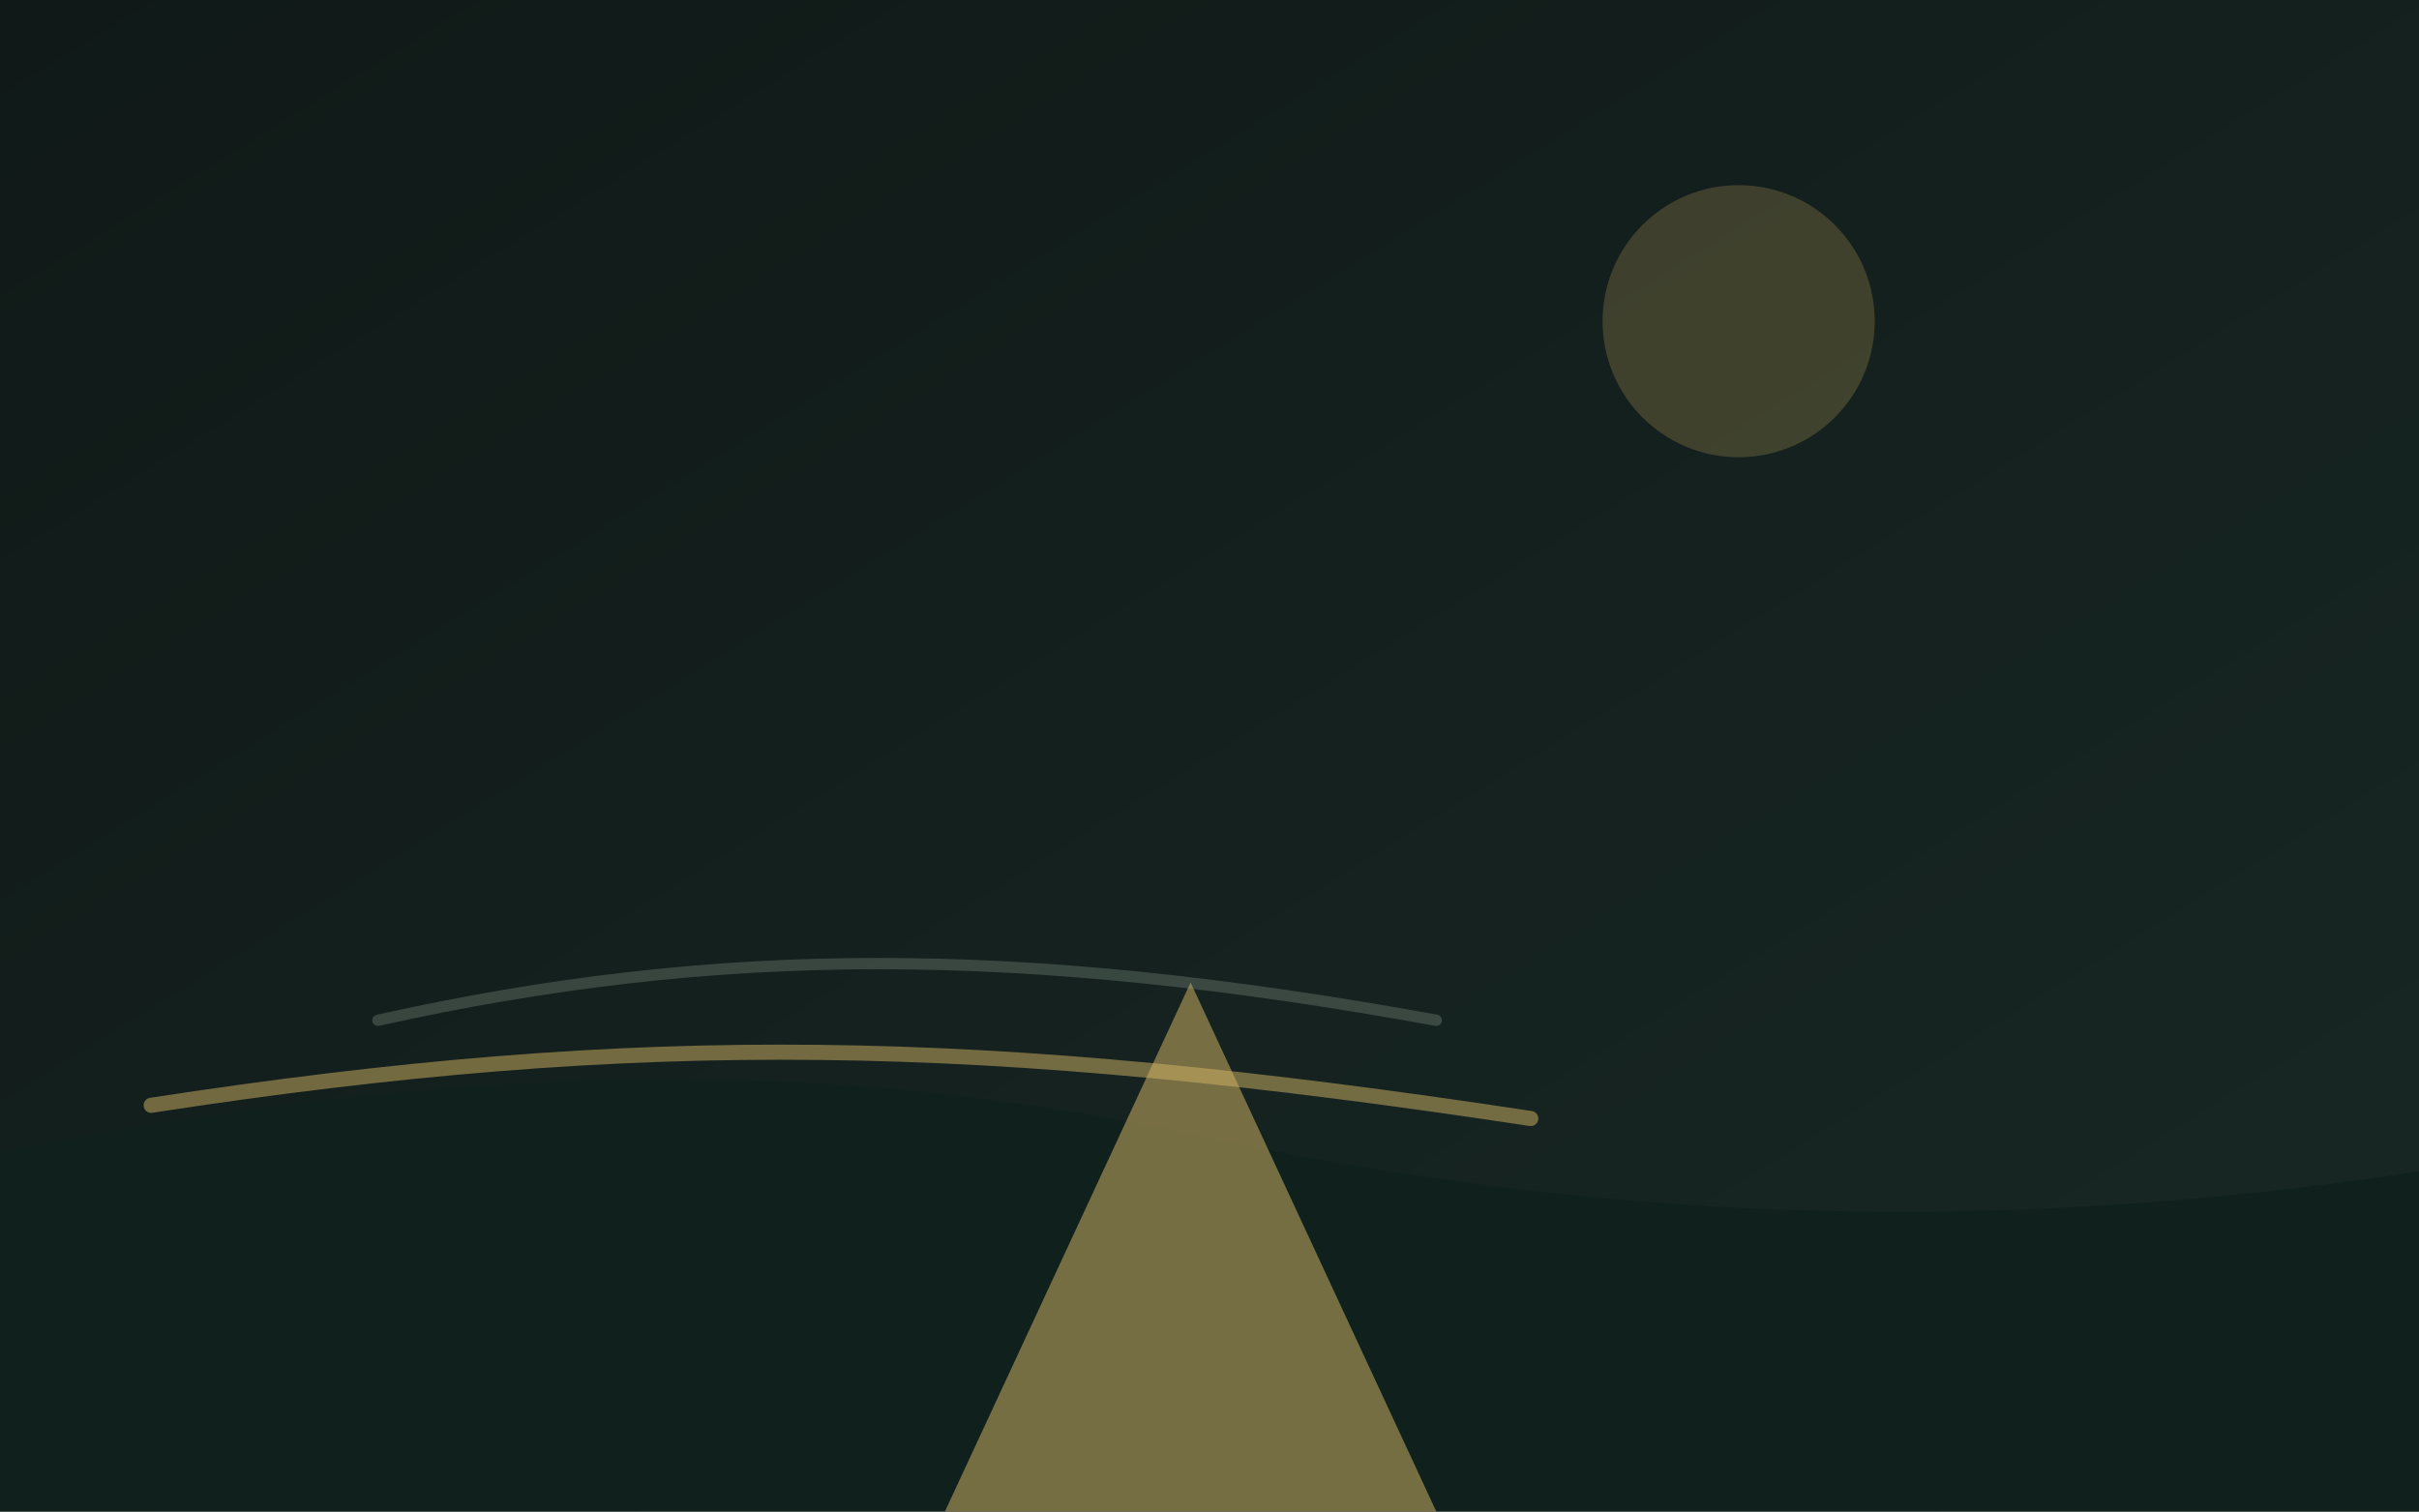
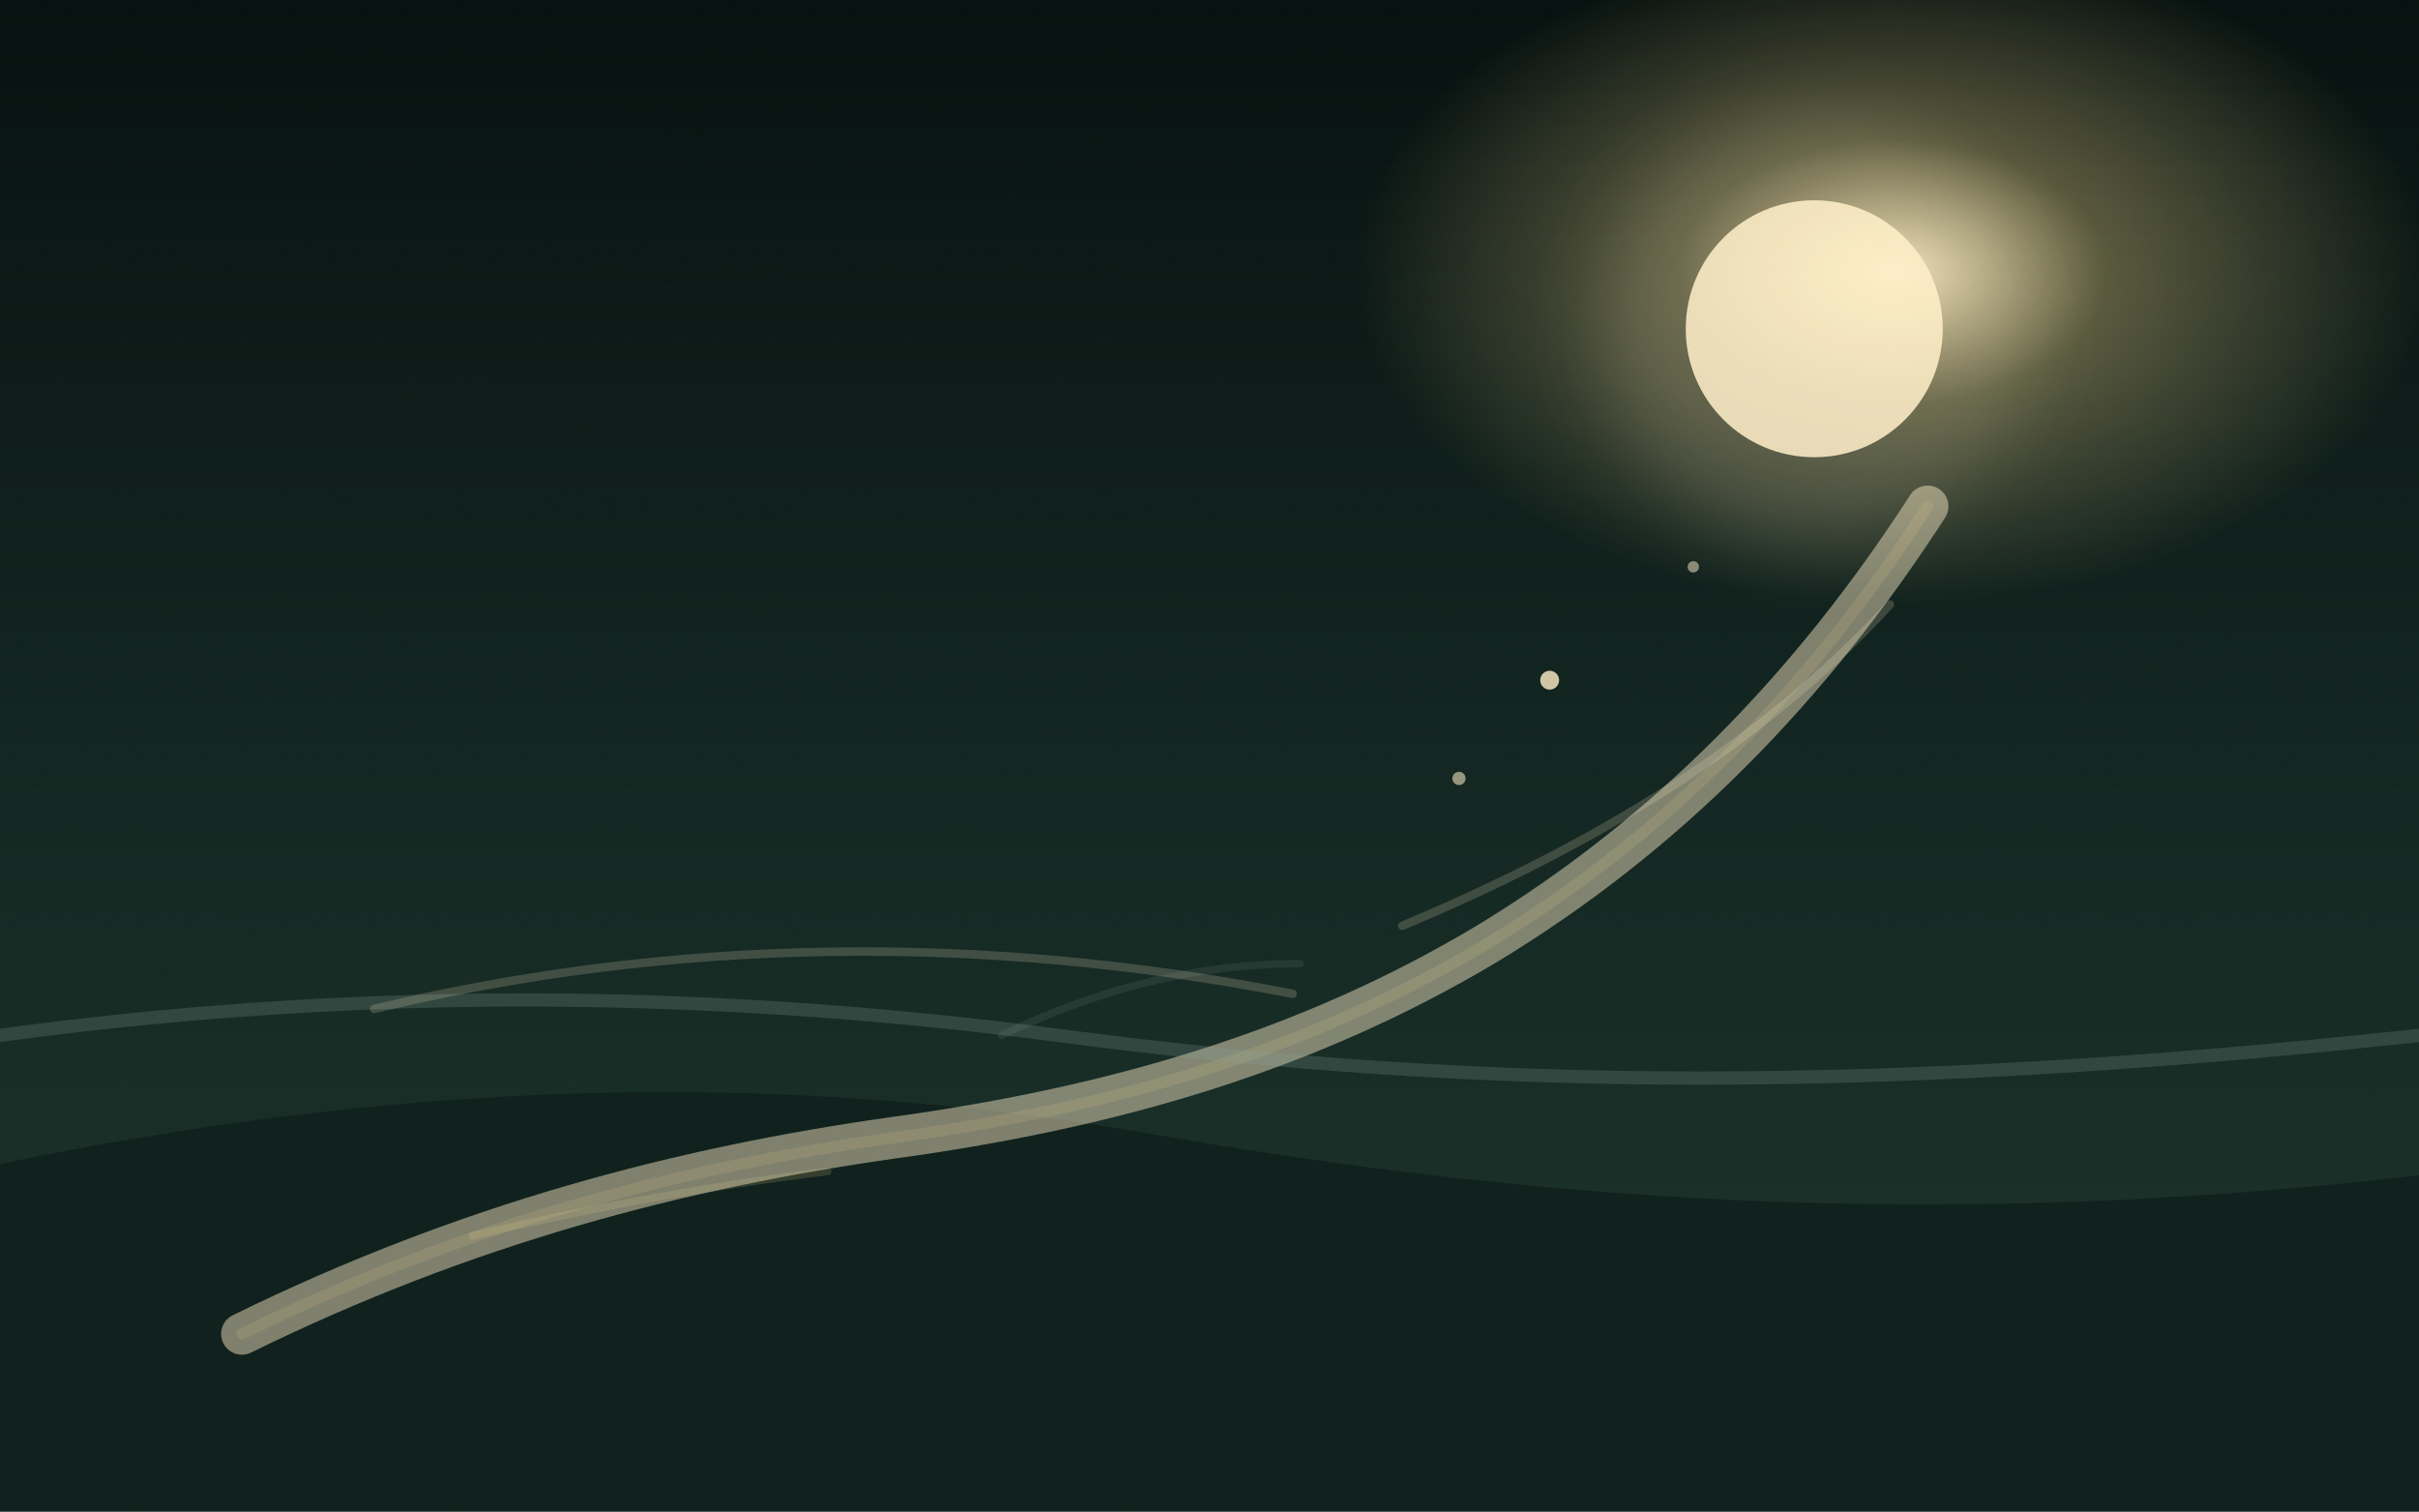
<svg xmlns="http://www.w3.org/2000/svg" viewBox="0 0 1280 800" role="img" aria-label="Dawn path">
  <defs>
-     <linearGradient id="bg" x1="0" y1="0" x2="1" y2="1">
-       <stop offset="0%" stop-color="#101917" />
-       <stop offset="100%" stop-color="#182825" />
+     <linearGradient id="bg" x1="0" y1="0" x2="0" y2="1">
+       <stop offset="0%" stop-color="#07110f" />
+       <stop offset="50%" stop-color="#132621" />
+       <stop offset="100%" stop-color="#1f352d" />
    </linearGradient>
+     <radialGradient id="rise" cx="78%" cy="18%" r="22%">
+       <stop offset="0%" stop-color="#fff0c9" stop-opacity="0.95" />
+       <stop offset="40%" stop-color="#f0d58b" stop-opacity="0.34" />
+       <stop offset="100%" stop-color="#f0d58b" stop-opacity="0" />
+     </radialGradient>
+     <filter id="blur18" x="-20%" y="-20%" width="140%" height="140%">
+       <feGaussianBlur stdDeviation="18" />
+     </filter>
+     <filter id="grain" x="-10%" y="-10%" width="120%" height="120%">
+       <feTurbulence type="fractalNoise" baseFrequency="0.82" numOctaves="2" seed="19" />
+       <feComponentTransfer>
+         <feFuncA type="table" tableValues="0 0.05" />
+       </feComponentTransfer>
+     </filter>
  </defs>
  <rect width="1280" height="800" fill="url(#bg)" />
-   <circle cx="920" cy="170" r="72" fill="#d8b766" fill-opacity="0.22" />
-   <path d="M0 610 C 250 560, 440 560, 630 600 C 840 646, 1050 655, 1280 620 L1280 800 L0 800 Z" fill="#10211d" />
-   <path d="M500 800 L630 520 L760 800 Z" fill="#d2b565" fill-opacity="0.52" />
-   <path d="M200 540 C 380 500, 540 500, 760 540" fill="none" stroke="#8fa092" stroke-opacity="0.3" stroke-width="6" stroke-linecap="round" />
-   <path d="M80 585 C 340 545, 520 548, 810 592" fill="none" stroke="#d2b565" stroke-opacity="0.5" stroke-width="8" stroke-linecap="round" />
+   <rect width="1280" height="800" fill="url(#rise)" />
+   <circle cx="960" cy="174" r="68" fill="#fff0c9" fill-opacity="0.86" />
+   <circle cx="960" cy="174" r="114" fill="#fff0c9" fill-opacity="0.12" filter="url(#blur18)" />
+   <path d="M0 616 C 232 568, 430 568, 620 602 C 830 638, 1040 650, 1280 622 L1280 800 L0 800 Z" fill="#10211d" />
+   <path d="M128 706 C 246 648, 360 618, 474 602 C 590 586, 692 556, 786 500 C 882 442, 958 364, 1020 268" fill="none" stroke="#fff0c9" stroke-opacity="0.46" stroke-width="22" stroke-linecap="round" stroke-linejoin="round" />
+   <path d="M128 706 C 246 648, 360 618, 474 602 C 590 586, 692 556, 786 500 C 882 442, 958 364, 1020 268" fill="none" stroke="#f0d58b" stroke-opacity="0.14" stroke-width="6" stroke-linecap="round" stroke-linejoin="round" />
+   <path d="M0 548 C 176 524, 362 522, 560 548 C 756 574, 968 582, 1280 548" fill="none" stroke="#8ea59a" stroke-opacity="0.22" stroke-width="7" stroke-linecap="round" />
+   <path d="M198 534 C 356 496, 520 494, 684 526" fill="none" stroke="#fff0c9" stroke-opacity="0.18" stroke-width="4.5" stroke-linecap="round" />
+   <path d="M742 490 C 842 448, 930 396, 1000 320" fill="none" stroke="#fff0c9" stroke-opacity="0.18" stroke-width="4.5" stroke-linecap="round" />
+   <path d="M250 654 C 310 640, 372 628, 438 620" fill="none" stroke="#f0d58b" stroke-opacity="0.16" stroke-width="4" stroke-linecap="round" />
+   <path d="M530 548 C 584 522, 636 510, 688 510" fill="none" stroke="#dfe8dd" stroke-opacity="0.08" stroke-width="4" stroke-linecap="round" />
+   <circle cx="820" cy="360" r="5" fill="#fff0c9" fill-opacity="0.8" />
+   <circle cx="772" cy="412" r="3.5" fill="#fff0c9" fill-opacity="0.56" />
+   <circle cx="896" cy="300" r="3" fill="#fff0c9" fill-opacity="0.5" />
+   <rect width="1280" height="800" filter="url(#grain)" opacity="0.16" />
</svg>
